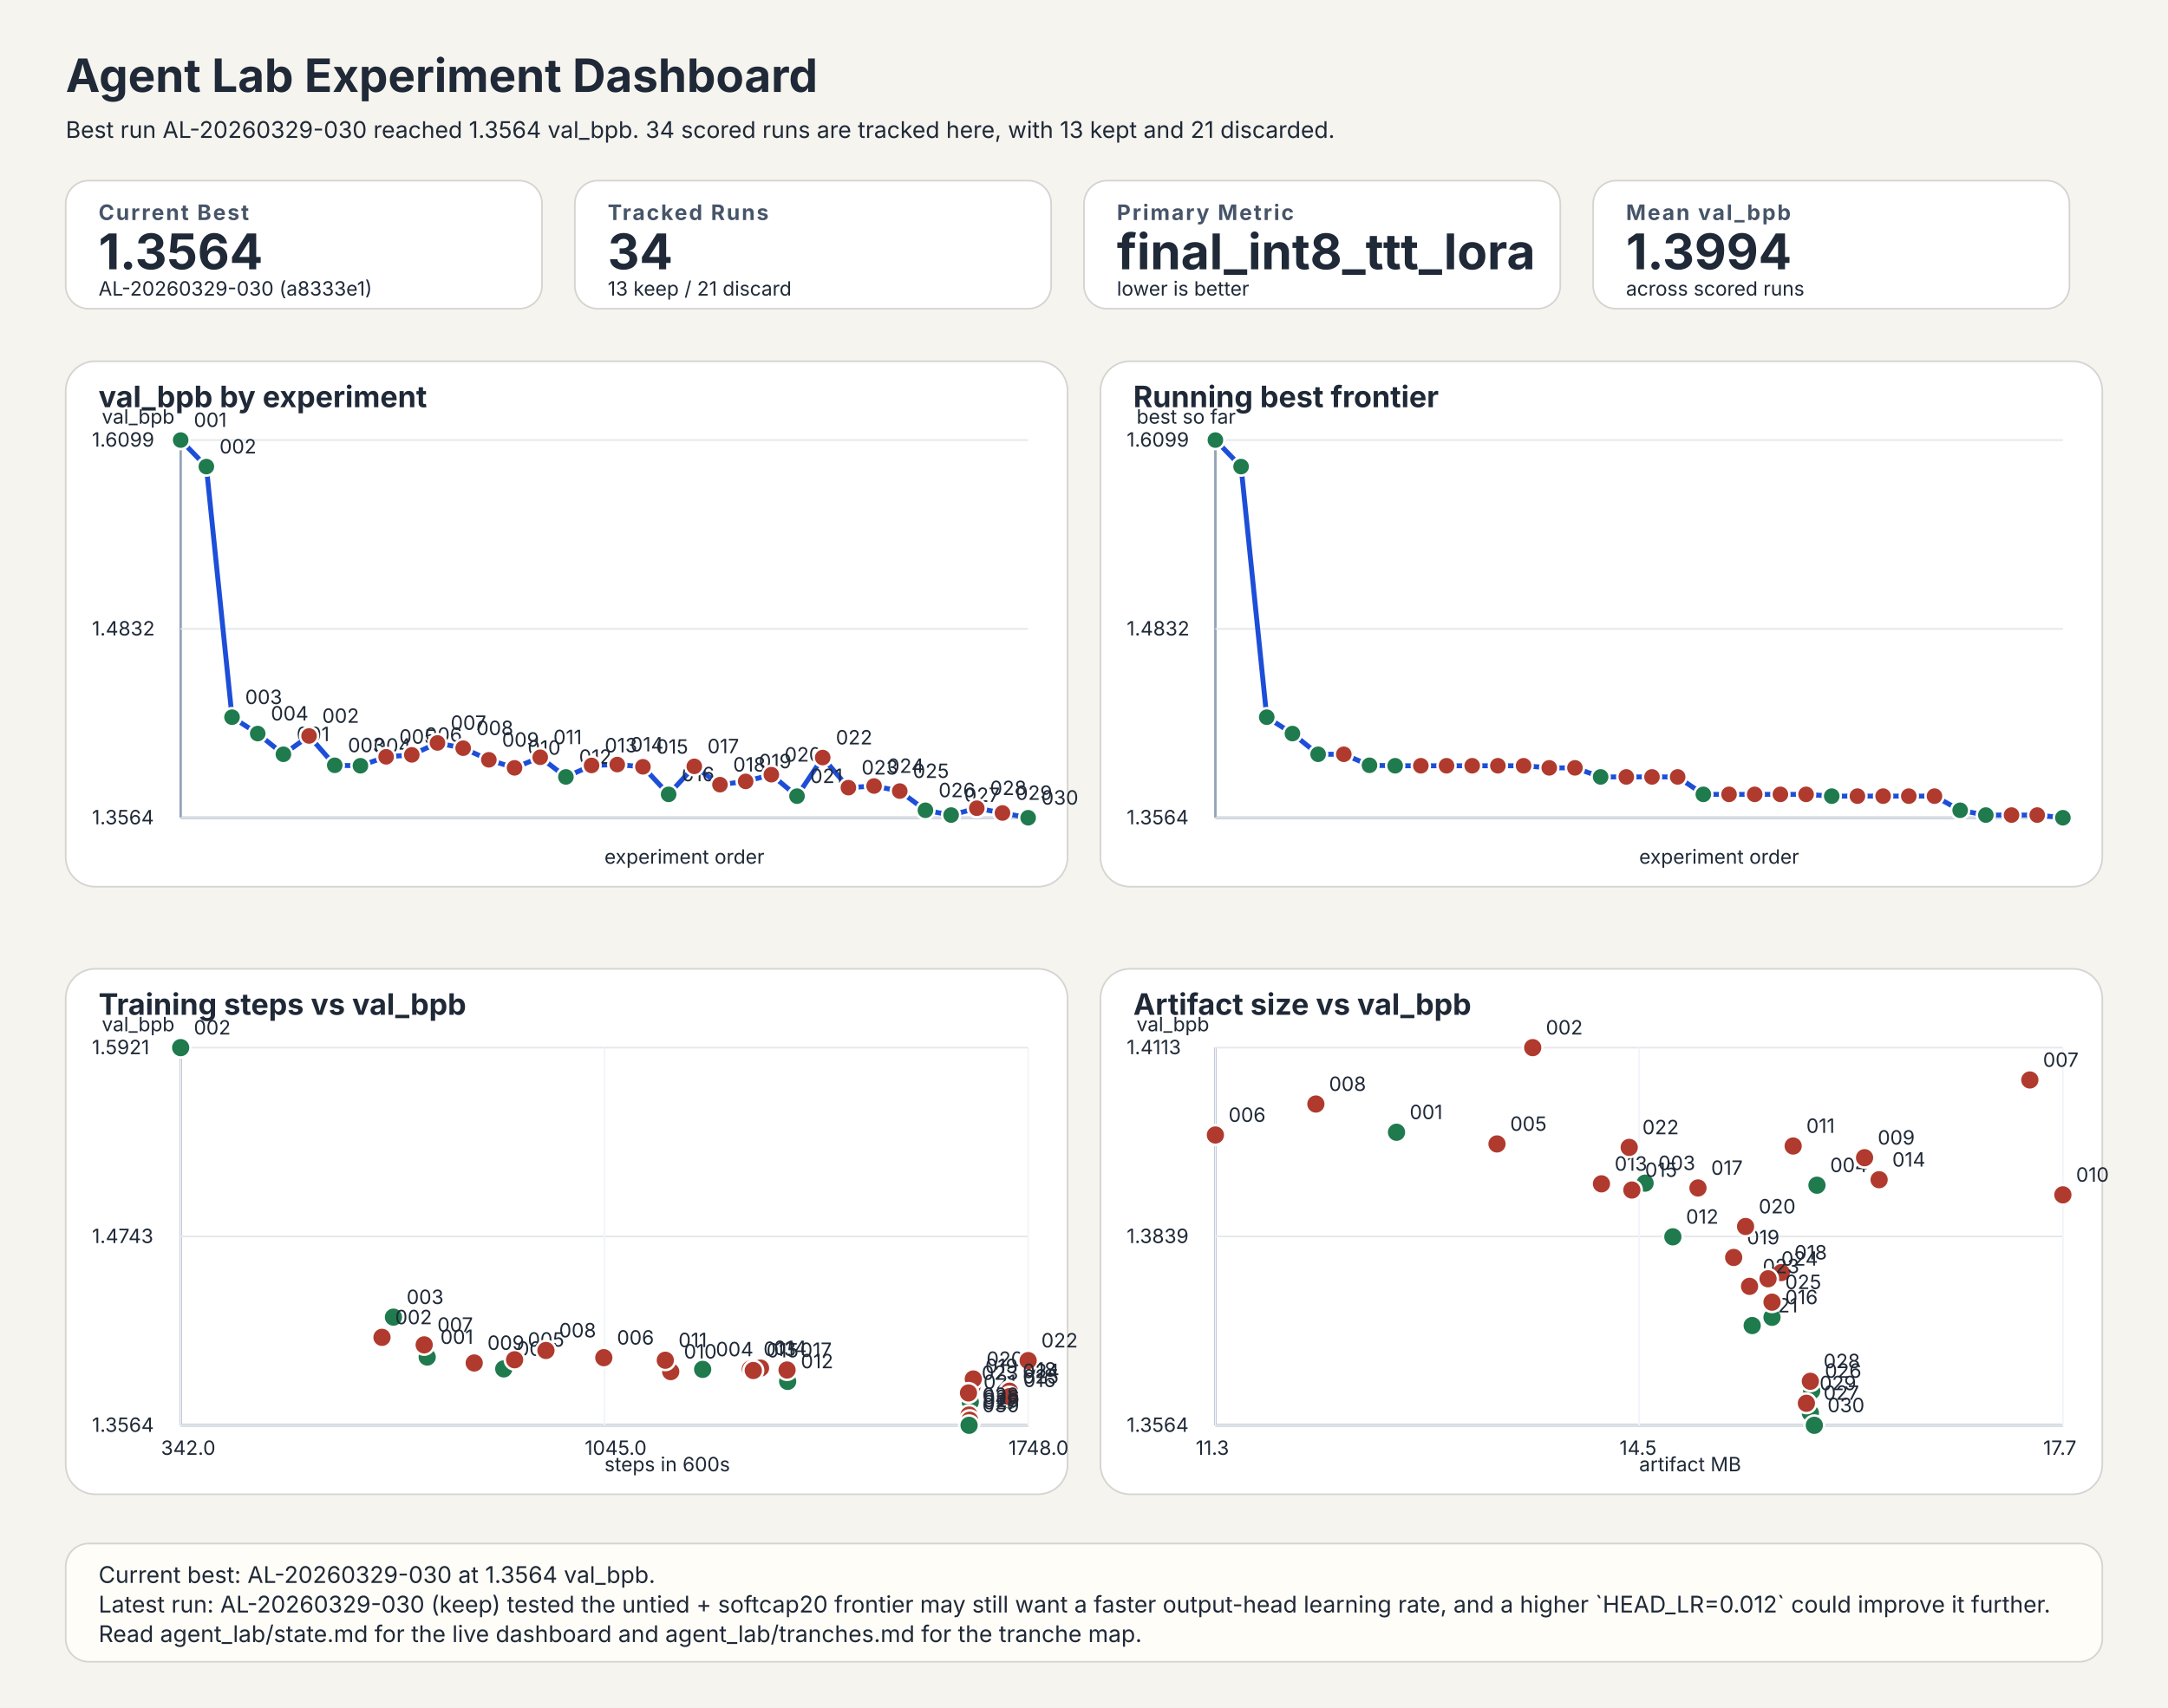
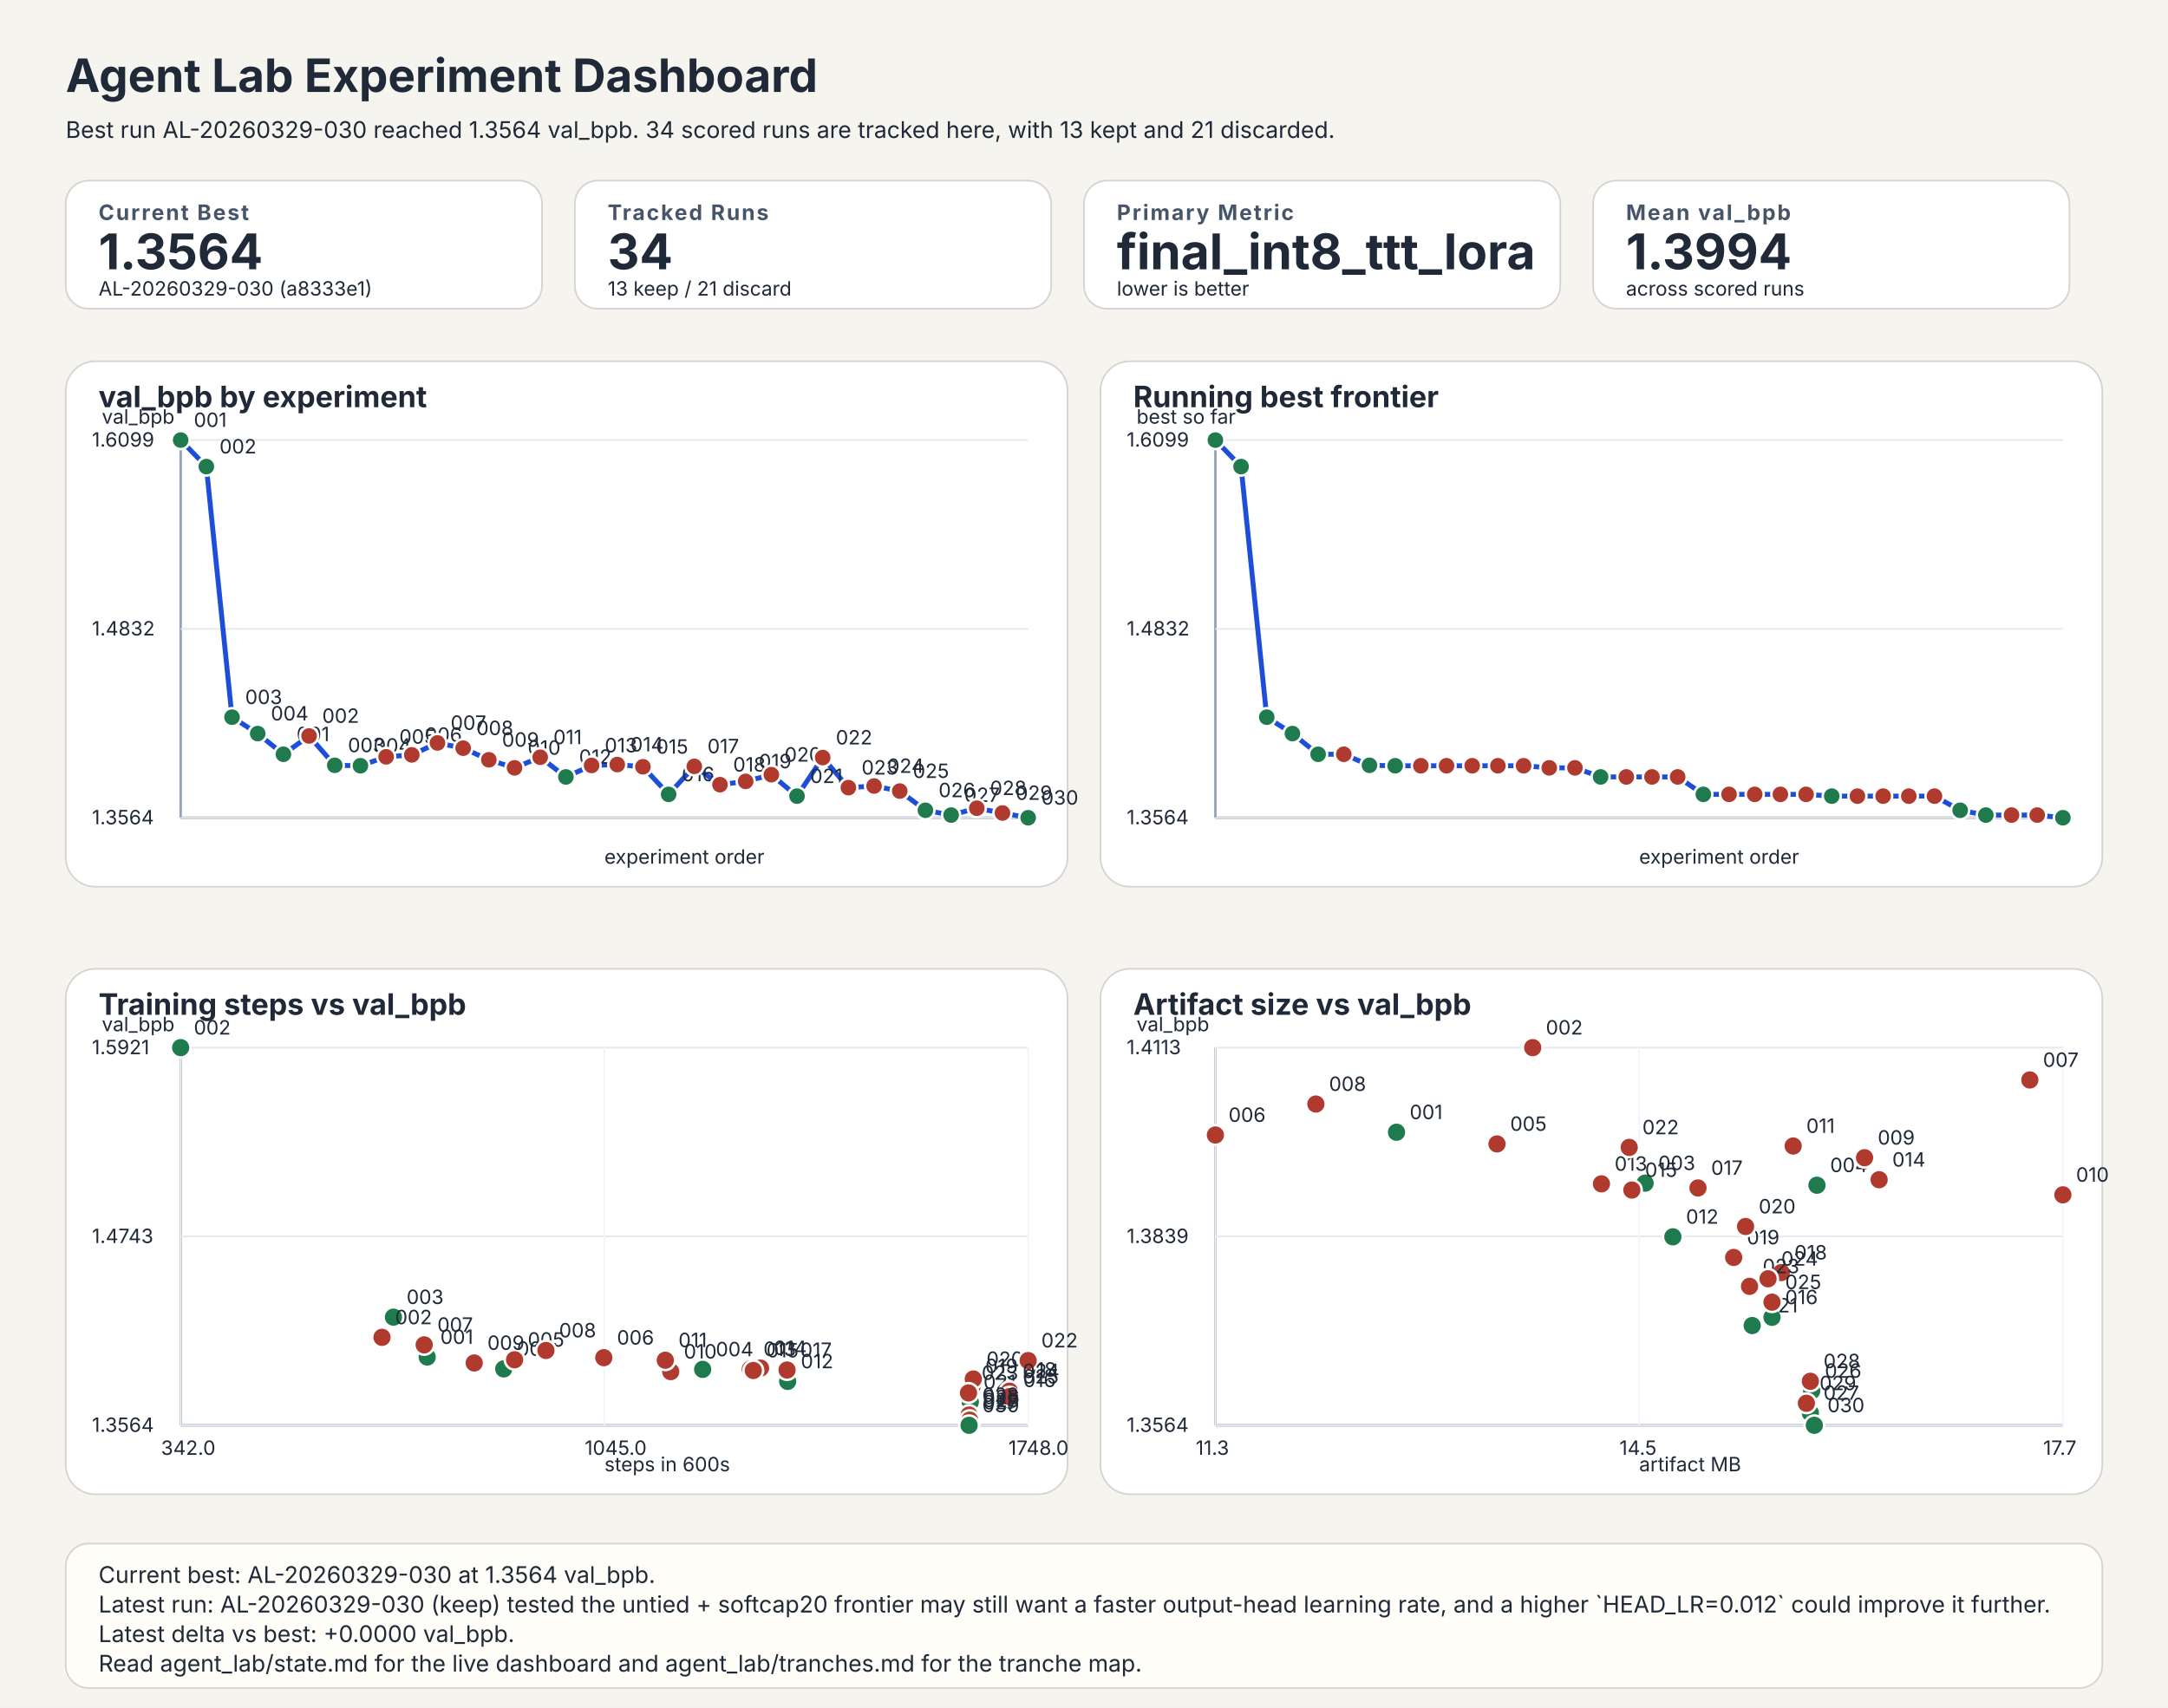
<svg xmlns="http://www.w3.org/2000/svg" width="1320" height="1040" viewBox="0 0 1320 1040">
  <rect width="100%" height="100%" fill="#f6f4ef" />
  <style>text{font-family:ui-sans-serif,system-ui,-apple-system,BlinkMacSystemFont,"Segoe UI",sans-serif;fill:#1f2937}.small{font-size:12px}.body{font-size:14px}.label{font-size:15px;font-weight:600}.title{font-size:28px;font-weight:700}.cardtitle{font-size:13px;font-weight:700;letter-spacing:.08em;text-transform:uppercase;fill:#475569}.metric{font-size:30px;font-weight:700}.paneltitle{font-size:18px;font-weight:700}</style>
  <text x="40" y="56" class="title">Agent Lab Experiment Dashboard</text>
  <text x="40" y="84" class="body">Best run AL-20260329-030 reached 1.3564 val_bpb. 34 scored runs are tracked here, with 13 kept and 21 discarded.</text>
  <rect x="40" y="110" width="290" height="78" rx="14" fill="#ffffff" stroke="#d6d3d1" />
  <text x="60" y="134" class="cardtitle">Current Best</text>
  <text x="60" y="164" class="metric">1.3564</text>
  <text x="60" y="180" class="small">AL-20260329-030 (a8333e1)</text>
  <rect x="350" y="110" width="290" height="78" rx="14" fill="#ffffff" stroke="#d6d3d1" />
  <text x="370" y="134" class="cardtitle">Tracked Runs</text>
  <text x="370" y="164" class="metric">34</text>
  <text x="370" y="180" class="small">13 keep / 21 discard</text>
  <rect x="660" y="110" width="290" height="78" rx="14" fill="#ffffff" stroke="#d6d3d1" />
  <text x="680" y="134" class="cardtitle">Primary Metric</text>
  <text x="680" y="164" class="metric">final_int8_ttt_lora</text>
  <text x="680" y="180" class="small">lower is better</text>
  <rect x="970" y="110" width="290" height="78" rx="14" fill="#ffffff" stroke="#d6d3d1" />
  <text x="990" y="134" class="cardtitle">Mean val_bpb</text>
  <text x="990" y="164" class="metric">1.3994</text>
  <text x="990" y="180" class="small">across scored runs</text>
  <rect x="40" y="220" width="610" height="320" rx="18" fill="#ffffff" stroke="#d6d3d1" />
  <text x="60" y="248" class="paneltitle">val_bpb by experiment</text>
  <line x1="110" y1="498" x2="626" y2="498" stroke="#94a3b8" stroke-width="1.5" />
  <line x1="110" y1="498" x2="110" y2="268" stroke="#94a3b8" stroke-width="1.5" />
  <text x="368.00" y="526.00" class="small">experiment order</text>
  <text x="62.00" y="258.00" class="small">val_bpb</text>
  <line x1="110" y1="498.00" x2="626" y2="498.00" stroke="#e5e7eb" stroke-width="1" />
  <text x="56.00" y="502.00" class="small">1.3564</text>
  <line x1="110" y1="383.00" x2="626" y2="383.00" stroke="#e5e7eb" stroke-width="1" />
  <text x="56.00" y="387.00" class="small">1.4832</text>
  <line x1="110" y1="268.00" x2="626" y2="268.00" stroke="#e5e7eb" stroke-width="1" />
  <text x="56.00" y="272.00" class="small">1.6099</text>
  <polyline fill="none" stroke="#1d4ed8" stroke-width="3" points="110.00,268.00 125.64,284.15 141.27,436.76 156.91,446.74 172.55,459.35 188.18,448.19 203.82,466.06 219.45,466.34 235.09,460.89 250.73,459.71 266.36,452.45 282.00,455.63 297.64,462.71 313.27,467.61 328.91,461.16 344.55,473.14 360.18,466.15 375.82,465.61 391.45,466.97 407.09,483.76 422.73,466.70 438.36,477.86 454.00,475.86 469.64,471.78 485.27,484.84 500.91,461.35 516.55,479.67 532.18,478.67 547.82,481.76 563.45,493.46 579.09,496.37 594.73,492.19 610.36,495.10 626.00,498.00" />
  <circle cx="110.00" cy="268.00" r="5.5" fill="#1f7a4d" stroke="#ffffff" stroke-width="1.5" />
  <text x="118.00" y="260.00" class="small">001</text>
  <circle cx="125.64" cy="284.15" r="5.5" fill="#1f7a4d" stroke="#ffffff" stroke-width="1.5" />
  <text x="133.64" y="276.15" class="small">002</text>
  <circle cx="141.27" cy="436.76" r="5.5" fill="#1f7a4d" stroke="#ffffff" stroke-width="1.5" />
  <text x="149.27" y="428.76" class="small">003</text>
  <circle cx="156.91" cy="446.74" r="5.5" fill="#1f7a4d" stroke="#ffffff" stroke-width="1.5" />
  <text x="164.91" y="438.74" class="small">004</text>
  <circle cx="172.55" cy="459.35" r="5.5" fill="#1f7a4d" stroke="#ffffff" stroke-width="1.5" />
  <text x="180.55" y="451.35" class="small">001</text>
  <circle cx="188.18" cy="448.19" r="5.5" fill="#b03a2e" stroke="#ffffff" stroke-width="1.5" />
  <text x="196.18" y="440.19" class="small">002</text>
  <circle cx="203.82" cy="466.06" r="5.5" fill="#1f7a4d" stroke="#ffffff" stroke-width="1.5" />
  <text x="211.82" y="458.06" class="small">003</text>
  <circle cx="219.45" cy="466.34" r="5.5" fill="#1f7a4d" stroke="#ffffff" stroke-width="1.5" />
  <text x="227.45" y="458.34" class="small">004</text>
  <circle cx="235.09" cy="460.89" r="5.5" fill="#b03a2e" stroke="#ffffff" stroke-width="1.5" />
  <text x="243.09" y="452.89" class="small">005</text>
  <circle cx="250.73" cy="459.71" r="5.5" fill="#b03a2e" stroke="#ffffff" stroke-width="1.5" />
  <text x="258.73" y="451.71" class="small">006</text>
  <circle cx="266.36" cy="452.45" r="5.5" fill="#b03a2e" stroke="#ffffff" stroke-width="1.5" />
  <text x="274.36" y="444.45" class="small">007</text>
  <circle cx="282.00" cy="455.63" r="5.5" fill="#b03a2e" stroke="#ffffff" stroke-width="1.5" />
  <text x="290.00" y="447.63" class="small">008</text>
  <circle cx="297.64" cy="462.71" r="5.5" fill="#b03a2e" stroke="#ffffff" stroke-width="1.5" />
  <text x="305.64" y="454.71" class="small">009</text>
  <circle cx="313.27" cy="467.61" r="5.5" fill="#b03a2e" stroke="#ffffff" stroke-width="1.5" />
  <text x="321.27" y="459.61" class="small">010</text>
  <circle cx="328.91" cy="461.16" r="5.5" fill="#b03a2e" stroke="#ffffff" stroke-width="1.5" />
  <text x="336.91" y="453.16" class="small">011</text>
  <circle cx="344.55" cy="473.14" r="5.5" fill="#1f7a4d" stroke="#ffffff" stroke-width="1.5" />
  <text x="352.55" y="465.14" class="small">012</text>
  <circle cx="360.18" cy="466.15" r="5.5" fill="#b03a2e" stroke="#ffffff" stroke-width="1.5" />
  <text x="368.18" y="458.15" class="small">013</text>
  <circle cx="375.82" cy="465.61" r="5.5" fill="#b03a2e" stroke="#ffffff" stroke-width="1.5" />
  <text x="383.82" y="457.61" class="small">014</text>
  <circle cx="391.45" cy="466.97" r="5.5" fill="#b03a2e" stroke="#ffffff" stroke-width="1.5" />
  <text x="399.45" y="458.97" class="small">015</text>
  <circle cx="407.09" cy="483.76" r="5.5" fill="#1f7a4d" stroke="#ffffff" stroke-width="1.5" />
  <text x="415.09" y="475.76" class="small">016</text>
  <circle cx="422.73" cy="466.70" r="5.5" fill="#b03a2e" stroke="#ffffff" stroke-width="1.5" />
  <text x="430.73" y="458.70" class="small">017</text>
  <circle cx="438.36" cy="477.86" r="5.5" fill="#b03a2e" stroke="#ffffff" stroke-width="1.5" />
  <text x="446.36" y="469.86" class="small">018</text>
  <circle cx="454.00" cy="475.86" r="5.5" fill="#b03a2e" stroke="#ffffff" stroke-width="1.5" />
  <text x="462.00" y="467.86" class="small">019</text>
  <circle cx="469.64" cy="471.78" r="5.5" fill="#b03a2e" stroke="#ffffff" stroke-width="1.5" />
  <text x="477.64" y="463.78" class="small">020</text>
  <circle cx="485.27" cy="484.84" r="5.5" fill="#1f7a4d" stroke="#ffffff" stroke-width="1.5" />
  <text x="493.27" y="476.84" class="small">021</text>
  <circle cx="500.91" cy="461.35" r="5.5" fill="#b03a2e" stroke="#ffffff" stroke-width="1.5" />
  <text x="508.91" y="453.35" class="small">022</text>
  <circle cx="516.55" cy="479.67" r="5.5" fill="#b03a2e" stroke="#ffffff" stroke-width="1.5" />
  <text x="524.55" y="471.67" class="small">023</text>
  <circle cx="532.18" cy="478.67" r="5.5" fill="#b03a2e" stroke="#ffffff" stroke-width="1.5" />
  <text x="540.18" y="470.67" class="small">024</text>
  <circle cx="547.82" cy="481.76" r="5.5" fill="#b03a2e" stroke="#ffffff" stroke-width="1.5" />
  <text x="555.82" y="473.76" class="small">025</text>
  <circle cx="563.45" cy="493.46" r="5.5" fill="#1f7a4d" stroke="#ffffff" stroke-width="1.5" />
  <text x="571.45" y="485.46" class="small">026</text>
  <circle cx="579.09" cy="496.37" r="5.5" fill="#1f7a4d" stroke="#ffffff" stroke-width="1.5" />
  <text x="587.09" y="488.37" class="small">027</text>
  <circle cx="594.73" cy="492.19" r="5.5" fill="#b03a2e" stroke="#ffffff" stroke-width="1.5" />
  <text x="602.73" y="484.19" class="small">028</text>
  <circle cx="610.36" cy="495.10" r="5.5" fill="#b03a2e" stroke="#ffffff" stroke-width="1.5" />
  <text x="618.36" y="487.10" class="small">029</text>
  <circle cx="626.00" cy="498.00" r="5.5" fill="#1f7a4d" stroke="#ffffff" stroke-width="1.5" />
  <text x="634.00" y="490.00" class="small">030</text>
  <rect x="670" y="220" width="610" height="320" rx="18" fill="#ffffff" stroke="#d6d3d1" />
  <text x="690" y="248" class="paneltitle">Running best frontier</text>
  <line x1="740" y1="498" x2="1256" y2="498" stroke="#94a3b8" stroke-width="1.5" />
  <line x1="740" y1="498" x2="740" y2="268" stroke="#94a3b8" stroke-width="1.5" />
  <text x="998.00" y="526.00" class="small">experiment order</text>
  <text x="692.00" y="258.00" class="small">best so far</text>
  <line x1="740" y1="498.00" x2="1256" y2="498.00" stroke="#e5e7eb" stroke-width="1" />
  <text x="686.00" y="502.00" class="small">1.3564</text>
  <line x1="740" y1="383.00" x2="1256" y2="383.00" stroke="#e5e7eb" stroke-width="1" />
  <text x="686.00" y="387.00" class="small">1.4832</text>
  <line x1="740" y1="268.00" x2="1256" y2="268.00" stroke="#e5e7eb" stroke-width="1" />
  <text x="686.00" y="272.00" class="small">1.6099</text>
  <polyline fill="none" stroke="#1d4ed8" stroke-width="3" points="740.00,268.00 755.64,284.15 771.27,436.76 786.91,446.74 802.55,459.35 818.18,459.35 833.82,466.06 849.45,466.34 865.09,466.34 880.73,466.34 896.36,466.34 912.00,466.34 927.64,466.34 943.27,467.61 958.91,467.61 974.55,473.14 990.18,473.14 1005.82,473.14 1021.45,473.14 1037.09,483.76 1052.73,483.76 1068.36,483.76 1084.00,483.76 1099.64,483.76 1115.27,484.84 1130.91,484.84 1146.55,484.84 1162.18,484.84 1177.82,484.84 1193.45,493.46 1209.09,496.37 1224.73,496.37 1240.36,496.37 1256.00,498.00" />
  <circle cx="740.00" cy="268.00" r="5.5" fill="#1f7a4d" stroke="#ffffff" stroke-width="1.5" />
  <circle cx="755.64" cy="284.15" r="5.5" fill="#1f7a4d" stroke="#ffffff" stroke-width="1.5" />
  <circle cx="771.27" cy="436.76" r="5.5" fill="#1f7a4d" stroke="#ffffff" stroke-width="1.5" />
  <circle cx="786.91" cy="446.74" r="5.5" fill="#1f7a4d" stroke="#ffffff" stroke-width="1.5" />
  <circle cx="802.55" cy="459.35" r="5.5" fill="#1f7a4d" stroke="#ffffff" stroke-width="1.5" />
  <circle cx="818.18" cy="459.35" r="5.5" fill="#b03a2e" stroke="#ffffff" stroke-width="1.5" />
  <circle cx="833.82" cy="466.06" r="5.5" fill="#1f7a4d" stroke="#ffffff" stroke-width="1.5" />
  <circle cx="849.45" cy="466.34" r="5.5" fill="#1f7a4d" stroke="#ffffff" stroke-width="1.5" />
  <circle cx="865.09" cy="466.34" r="5.5" fill="#b03a2e" stroke="#ffffff" stroke-width="1.5" />
  <circle cx="880.73" cy="466.34" r="5.5" fill="#b03a2e" stroke="#ffffff" stroke-width="1.5" />
  <circle cx="896.36" cy="466.34" r="5.5" fill="#b03a2e" stroke="#ffffff" stroke-width="1.5" />
  <circle cx="912.00" cy="466.34" r="5.5" fill="#b03a2e" stroke="#ffffff" stroke-width="1.5" />
  <circle cx="927.64" cy="466.34" r="5.5" fill="#b03a2e" stroke="#ffffff" stroke-width="1.5" />
  <circle cx="943.27" cy="467.61" r="5.5" fill="#b03a2e" stroke="#ffffff" stroke-width="1.5" />
  <circle cx="958.91" cy="467.61" r="5.5" fill="#b03a2e" stroke="#ffffff" stroke-width="1.5" />
  <circle cx="974.55" cy="473.14" r="5.5" fill="#1f7a4d" stroke="#ffffff" stroke-width="1.5" />
  <circle cx="990.18" cy="473.14" r="5.5" fill="#b03a2e" stroke="#ffffff" stroke-width="1.5" />
  <circle cx="1005.82" cy="473.14" r="5.5" fill="#b03a2e" stroke="#ffffff" stroke-width="1.5" />
  <circle cx="1021.45" cy="473.14" r="5.5" fill="#b03a2e" stroke="#ffffff" stroke-width="1.5" />
  <circle cx="1037.09" cy="483.76" r="5.5" fill="#1f7a4d" stroke="#ffffff" stroke-width="1.5" />
  <circle cx="1052.73" cy="483.76" r="5.5" fill="#b03a2e" stroke="#ffffff" stroke-width="1.5" />
  <circle cx="1068.36" cy="483.76" r="5.5" fill="#b03a2e" stroke="#ffffff" stroke-width="1.5" />
  <circle cx="1084.00" cy="483.76" r="5.5" fill="#b03a2e" stroke="#ffffff" stroke-width="1.5" />
  <circle cx="1099.64" cy="483.76" r="5.5" fill="#b03a2e" stroke="#ffffff" stroke-width="1.5" />
  <circle cx="1115.27" cy="484.84" r="5.5" fill="#1f7a4d" stroke="#ffffff" stroke-width="1.5" />
  <circle cx="1130.91" cy="484.84" r="5.5" fill="#b03a2e" stroke="#ffffff" stroke-width="1.5" />
  <circle cx="1146.55" cy="484.84" r="5.5" fill="#b03a2e" stroke="#ffffff" stroke-width="1.5" />
  <circle cx="1162.18" cy="484.84" r="5.5" fill="#b03a2e" stroke="#ffffff" stroke-width="1.5" />
  <circle cx="1177.82" cy="484.84" r="5.5" fill="#b03a2e" stroke="#ffffff" stroke-width="1.5" />
  <circle cx="1193.45" cy="493.46" r="5.5" fill="#1f7a4d" stroke="#ffffff" stroke-width="1.5" />
  <circle cx="1209.09" cy="496.37" r="5.5" fill="#1f7a4d" stroke="#ffffff" stroke-width="1.5" />
  <circle cx="1224.73" cy="496.37" r="5.5" fill="#b03a2e" stroke="#ffffff" stroke-width="1.5" />
  <circle cx="1240.36" cy="496.37" r="5.5" fill="#b03a2e" stroke="#ffffff" stroke-width="1.5" />
  <circle cx="1256.00" cy="498.00" r="5.5" fill="#1f7a4d" stroke="#ffffff" stroke-width="1.5" />
  <rect x="40" y="590" width="610" height="320" rx="18" fill="#ffffff" stroke="#d6d3d1" />
  <text x="60" y="618" class="paneltitle">Training steps vs val_bpb</text>
  <line x1="110" y1="868" x2="626" y2="868" stroke="#94a3b8" stroke-width="1.5" />
  <line x1="110" y1="868" x2="110" y2="638" stroke="#94a3b8" stroke-width="1.5" />
  <text x="368.00" y="896.00" class="small">steps in 600s</text>
  <text x="62.00" y="628.00" class="small">val_bpb</text>
  <line x1="110" y1="868.00" x2="626" y2="868.00" stroke="#e5e7eb" stroke-width="1" />
  <text x="56.00" y="872.00" class="small">1.3564</text>
  <line x1="110" y1="753.00" x2="626" y2="753.00" stroke="#e5e7eb" stroke-width="1" />
  <text x="56.00" y="757.00" class="small">1.4743</text>
  <line x1="110" y1="638.00" x2="626" y2="638.00" stroke="#e5e7eb" stroke-width="1" />
  <text x="56.00" y="642.00" class="small">1.5921</text>
  <line x1="110.00" y1="868" x2="110.00" y2="638" stroke="#f1f5f9" stroke-width="1" />
  <text x="98.00" y="886.00" class="small">342.0</text>
  <line x1="368.00" y1="868" x2="368.00" y2="638" stroke="#f1f5f9" stroke-width="1" />
  <text x="356.00" y="886.00" class="small">1045.0</text>
  <line x1="626.00" y1="868" x2="626.00" y2="638" stroke="#f1f5f9" stroke-width="1" />
  <text x="614.00" y="886.00" class="small">1748.0</text>
  <circle cx="110.00" cy="638.00" r="6" fill="#1f7a4d" stroke="#ffffff" stroke-width="1.5" />
  <text x="118.00" y="630.00" class="small">002</text>
  <circle cx="239.55" cy="802.13" r="6" fill="#1f7a4d" stroke="#ffffff" stroke-width="1.5" />
  <text x="247.55" y="794.13" class="small">003</text>
  <circle cx="260.10" cy="826.43" r="6" fill="#1f7a4d" stroke="#ffffff" stroke-width="1.5" />
  <text x="268.10" y="818.43" class="small">001</text>
  <circle cx="232.58" cy="814.43" r="6" fill="#b03a2e" stroke="#ffffff" stroke-width="1.5" />
  <text x="240.58" y="806.43" class="small">002</text>
  <circle cx="306.71" cy="833.65" r="6" fill="#1f7a4d" stroke="#ffffff" stroke-width="1.5" />
  <text x="314.71" y="825.65" class="small">003</text>
  <circle cx="427.82" cy="833.94" r="6" fill="#1f7a4d" stroke="#ffffff" stroke-width="1.5" />
  <text x="435.82" y="825.94" class="small">004</text>
  <circle cx="313.32" cy="828.09" r="6" fill="#b03a2e" stroke="#ffffff" stroke-width="1.5" />
  <text x="321.32" y="820.09" class="small">005</text>
  <circle cx="367.63" cy="826.82" r="6" fill="#b03a2e" stroke="#ffffff" stroke-width="1.5" />
  <text x="375.63" y="818.82" class="small">006</text>
  <circle cx="258.27" cy="819.01" r="6" fill="#b03a2e" stroke="#ffffff" stroke-width="1.5" />
  <text x="266.27" y="811.01" class="small">007</text>
  <circle cx="332.40" cy="822.43" r="6" fill="#b03a2e" stroke="#ffffff" stroke-width="1.5" />
  <text x="340.40" y="814.43" class="small">008</text>
  <circle cx="288.73" cy="830.04" r="6" fill="#b03a2e" stroke="#ffffff" stroke-width="1.5" />
  <text x="296.73" y="822.04" class="small">009</text>
  <circle cx="408.37" cy="835.31" r="6" fill="#b03a2e" stroke="#ffffff" stroke-width="1.5" />
  <text x="416.37" y="827.31" class="small">010</text>
  <circle cx="405.07" cy="828.38" r="6" fill="#b03a2e" stroke="#ffffff" stroke-width="1.5" />
  <text x="413.07" y="820.38" class="small">011</text>
  <circle cx="479.57" cy="841.26" r="6" fill="#1f7a4d" stroke="#ffffff" stroke-width="1.5" />
  <text x="487.57" y="833.26" class="small">012</text>
  <circle cx="456.81" cy="833.75" r="6" fill="#b03a2e" stroke="#ffffff" stroke-width="1.5" />
  <text x="464.81" y="825.75" class="small">013</text>
  <circle cx="463.05" cy="833.16" r="6" fill="#b03a2e" stroke="#ffffff" stroke-width="1.5" />
  <text x="471.05" y="825.16" class="small">014</text>
  <circle cx="458.65" cy="834.63" r="6" fill="#b03a2e" stroke="#ffffff" stroke-width="1.5" />
  <text x="466.65" y="826.63" class="small">015</text>
  <circle cx="614.99" cy="852.68" r="6" fill="#1f7a4d" stroke="#ffffff" stroke-width="1.5" />
  <text x="622.99" y="844.68" class="small">016</text>
  <circle cx="479.20" cy="834.33" r="6" fill="#b03a2e" stroke="#ffffff" stroke-width="1.5" />
  <text x="487.20" y="826.33" class="small">017</text>
  <circle cx="615.36" cy="846.34" r="6" fill="#b03a2e" stroke="#ffffff" stroke-width="1.5" />
  <text x="623.36" y="838.34" class="small">018</text>
  <circle cx="591.87" cy="844.19" r="6" fill="#b03a2e" stroke="#ffffff" stroke-width="1.5" />
  <text x="599.87" y="836.19" class="small">019</text>
  <circle cx="592.60" cy="839.80" r="6" fill="#b03a2e" stroke="#ffffff" stroke-width="1.5" />
  <text x="600.60" y="831.80" class="small">020</text>
  <circle cx="590.77" cy="853.85" r="6" fill="#1f7a4d" stroke="#ffffff" stroke-width="1.5" />
  <text x="598.77" y="845.85" class="small">021</text>
  <circle cx="626.00" cy="828.58" r="6" fill="#b03a2e" stroke="#ffffff" stroke-width="1.5" />
  <text x="634.00" y="820.58" class="small">022</text>
  <circle cx="589.67" cy="848.29" r="6" fill="#b03a2e" stroke="#ffffff" stroke-width="1.5" />
  <text x="597.67" y="840.29" class="small">023</text>
  <circle cx="614.62" cy="847.22" r="6" fill="#b03a2e" stroke="#ffffff" stroke-width="1.5" />
  <text x="622.62" y="839.22" class="small">024</text>
  <circle cx="614.62" cy="850.53" r="6" fill="#b03a2e" stroke="#ffffff" stroke-width="1.5" />
  <text x="622.62" y="842.53" class="small">025</text>
  <circle cx="590.40" cy="863.12" r="6" fill="#1f7a4d" stroke="#ffffff" stroke-width="1.5" />
  <text x="598.40" y="855.12" class="small">026</text>
  <circle cx="590.40" cy="866.24" r="6" fill="#1f7a4d" stroke="#ffffff" stroke-width="1.5" />
  <text x="598.40" y="858.24" class="small">027</text>
  <circle cx="590.03" cy="861.75" r="6" fill="#b03a2e" stroke="#ffffff" stroke-width="1.5" />
  <text x="598.03" y="853.75" class="small">028</text>
  <circle cx="590.40" cy="864.88" r="6" fill="#b03a2e" stroke="#ffffff" stroke-width="1.5" />
  <text x="598.40" y="856.88" class="small">029</text>
  <circle cx="590.03" cy="868.00" r="6" fill="#1f7a4d" stroke="#ffffff" stroke-width="1.5" />
  <text x="598.03" y="860.00" class="small">030</text>
  <rect x="670" y="590" width="610" height="320" rx="18" fill="#ffffff" stroke="#d6d3d1" />
  <text x="690" y="618" class="paneltitle">Artifact size vs val_bpb</text>
  <line x1="740" y1="868" x2="1256" y2="868" stroke="#94a3b8" stroke-width="1.5" />
  <line x1="740" y1="868" x2="740" y2="638" stroke="#94a3b8" stroke-width="1.5" />
  <text x="998.00" y="896.00" class="small">artifact MB</text>
  <text x="692.00" y="628.00" class="small">val_bpb</text>
  <line x1="740" y1="868.00" x2="1256" y2="868.00" stroke="#e5e7eb" stroke-width="1" />
  <text x="686.00" y="872.00" class="small">1.3564</text>
  <line x1="740" y1="753.00" x2="1256" y2="753.00" stroke="#e5e7eb" stroke-width="1" />
  <text x="686.00" y="757.00" class="small">1.3839</text>
  <line x1="740" y1="638.00" x2="1256" y2="638.00" stroke="#e5e7eb" stroke-width="1" />
  <text x="686.00" y="642.00" class="small">1.4113</text>
  <line x1="740.00" y1="868" x2="740.00" y2="638" stroke="#f1f5f9" stroke-width="1" />
  <text x="728.00" y="886.00" class="small">11.3</text>
  <line x1="998.00" y1="868" x2="998.00" y2="638" stroke="#f1f5f9" stroke-width="1" />
  <text x="986.00" y="886.00" class="small">14.5</text>
  <line x1="1256.00" y1="868" x2="1256.00" y2="638" stroke="#f1f5f9" stroke-width="1" />
  <text x="1244.00" y="886.00" class="small">17.7</text>
  <circle cx="850.28" cy="689.53" r="6" fill="#1f7a4d" stroke="#ffffff" stroke-width="1.5" />
  <text x="858.28" y="681.53" class="small">001</text>
  <circle cx="933.20" cy="638.00" r="6" fill="#b03a2e" stroke="#ffffff" stroke-width="1.5" />
  <text x="941.20" y="630.00" class="small">002</text>
  <circle cx="1001.62" cy="720.53" r="6" fill="#1f7a4d" stroke="#ffffff" stroke-width="1.5" />
  <text x="1009.62" y="712.53" class="small">003</text>
  <circle cx="1106.27" cy="721.79" r="6" fill="#1f7a4d" stroke="#ffffff" stroke-width="1.5" />
  <text x="1114.27" y="713.79" class="small">004</text>
  <circle cx="911.46" cy="696.65" r="6" fill="#b03a2e" stroke="#ffffff" stroke-width="1.5" />
  <text x="919.46" y="688.65" class="small">005</text>
  <circle cx="740.00" cy="691.21" r="6" fill="#b03a2e" stroke="#ffffff" stroke-width="1.5" />
  <text x="748.00" y="683.21" class="small">006</text>
  <circle cx="1235.88" cy="657.69" r="6" fill="#b03a2e" stroke="#ffffff" stroke-width="1.5" />
  <text x="1243.88" y="649.69" class="small">007</text>
  <circle cx="801.18" cy="672.35" r="6" fill="#b03a2e" stroke="#ffffff" stroke-width="1.5" />
  <text x="809.18" y="664.35" class="small">008</text>
  <circle cx="1135.25" cy="705.03" r="6" fill="#b03a2e" stroke="#ffffff" stroke-width="1.5" />
  <text x="1143.25" y="697.03" class="small">009</text>
  <circle cx="1256.00" cy="727.65" r="6" fill="#b03a2e" stroke="#ffffff" stroke-width="1.5" />
  <text x="1264.00" y="719.65" class="small">010</text>
  <circle cx="1091.78" cy="697.91" r="6" fill="#b03a2e" stroke="#ffffff" stroke-width="1.5" />
  <text x="1099.78" y="689.91" class="small">011</text>
  <circle cx="1018.53" cy="753.21" r="6" fill="#1f7a4d" stroke="#ffffff" stroke-width="1.5" />
  <text x="1026.53" y="745.21" class="small">012</text>
  <circle cx="975.06" cy="720.95" r="6" fill="#b03a2e" stroke="#ffffff" stroke-width="1.5" />
  <text x="983.06" y="712.95" class="small">013</text>
  <circle cx="1144.11" cy="718.44" r="6" fill="#b03a2e" stroke="#ffffff" stroke-width="1.5" />
  <text x="1152.11" y="710.44" class="small">014</text>
  <circle cx="993.57" cy="724.72" r="6" fill="#b03a2e" stroke="#ffffff" stroke-width="1.5" />
  <text x="1001.57" y="716.72" class="small">015</text>
  <circle cx="1078.90" cy="802.23" r="6" fill="#1f7a4d" stroke="#ffffff" stroke-width="1.5" />
  <text x="1086.90" y="794.23" class="small">016</text>
  <circle cx="1033.82" cy="723.46" r="6" fill="#b03a2e" stroke="#ffffff" stroke-width="1.5" />
  <text x="1041.82" y="715.46" class="small">017</text>
  <circle cx="1084.54" cy="774.99" r="6" fill="#b03a2e" stroke="#ffffff" stroke-width="1.5" />
  <text x="1092.54" y="766.99" class="small">018</text>
  <circle cx="1055.56" cy="765.78" r="6" fill="#b03a2e" stroke="#ffffff" stroke-width="1.5" />
  <text x="1063.56" y="757.78" class="small">019</text>
  <circle cx="1062.80" cy="746.93" r="6" fill="#b03a2e" stroke="#ffffff" stroke-width="1.5" />
  <text x="1070.80" y="738.93" class="small">020</text>
  <circle cx="1066.83" cy="807.25" r="6" fill="#1f7a4d" stroke="#ffffff" stroke-width="1.5" />
  <text x="1074.83" y="799.25" class="small">021</text>
  <circle cx="991.96" cy="698.75" r="6" fill="#b03a2e" stroke="#ffffff" stroke-width="1.5" />
  <text x="999.96" y="690.75" class="small">022</text>
  <circle cx="1065.22" cy="783.37" r="6" fill="#b03a2e" stroke="#ffffff" stroke-width="1.5" />
  <text x="1073.22" y="775.37" class="small">023</text>
  <circle cx="1076.49" cy="778.77" r="6" fill="#b03a2e" stroke="#ffffff" stroke-width="1.5" />
  <text x="1084.49" y="770.77" class="small">024</text>
  <circle cx="1078.90" cy="793.01" r="6" fill="#b03a2e" stroke="#ffffff" stroke-width="1.5" />
  <text x="1086.90" y="785.01" class="small">025</text>
  <circle cx="1103.05" cy="847.05" r="6" fill="#1f7a4d" stroke="#ffffff" stroke-width="1.5" />
  <text x="1111.05" y="839.05" class="small">026</text>
  <circle cx="1102.25" cy="860.46" r="6" fill="#1f7a4d" stroke="#ffffff" stroke-width="1.5" />
  <text x="1110.25" y="852.46" class="small">027</text>
  <circle cx="1102.25" cy="841.19" r="6" fill="#b03a2e" stroke="#ffffff" stroke-width="1.5" />
  <text x="1110.25" y="833.19" class="small">028</text>
  <circle cx="1099.83" cy="854.59" r="6" fill="#b03a2e" stroke="#ffffff" stroke-width="1.5" />
  <text x="1107.83" y="846.59" class="small">029</text>
  <circle cx="1104.66" cy="868.00" r="6" fill="#1f7a4d" stroke="#ffffff" stroke-width="1.5" />
  <text x="1112.66" y="860.00" class="small">030</text>
-   <rect x="40" y="940" width="1240" height="72" rx="14" fill="#fffdf8" stroke="#d6d3d1" />
+   <rect x="40" y="940" width="1240" height="88" rx="14" fill="#fffdf8" stroke="#d6d3d1" />
  <text x="60" y="964" class="body">Current best: AL-20260329-030 at 1.3564 val_bpb.</text>
  <text x="60" y="982" class="body">Latest run: AL-20260329-030 (keep) tested the untied + softcap20 frontier may still want a faster output-head learning rate, and a higher `HEAD_LR=0.012` could improve it further.</text>
-   <text x="60" y="1000" class="body">Read agent_lab/state.md for the live dashboard and agent_lab/tranches.md for the tranche map.</text>
+   <text x="60" y="1000" class="body">Latest delta vs best: +0.0000 val_bpb.</text>
+   <text x="60" y="1018" class="body">Read agent_lab/state.md for the live dashboard and agent_lab/tranches.md for the tranche map.</text>
</svg>
